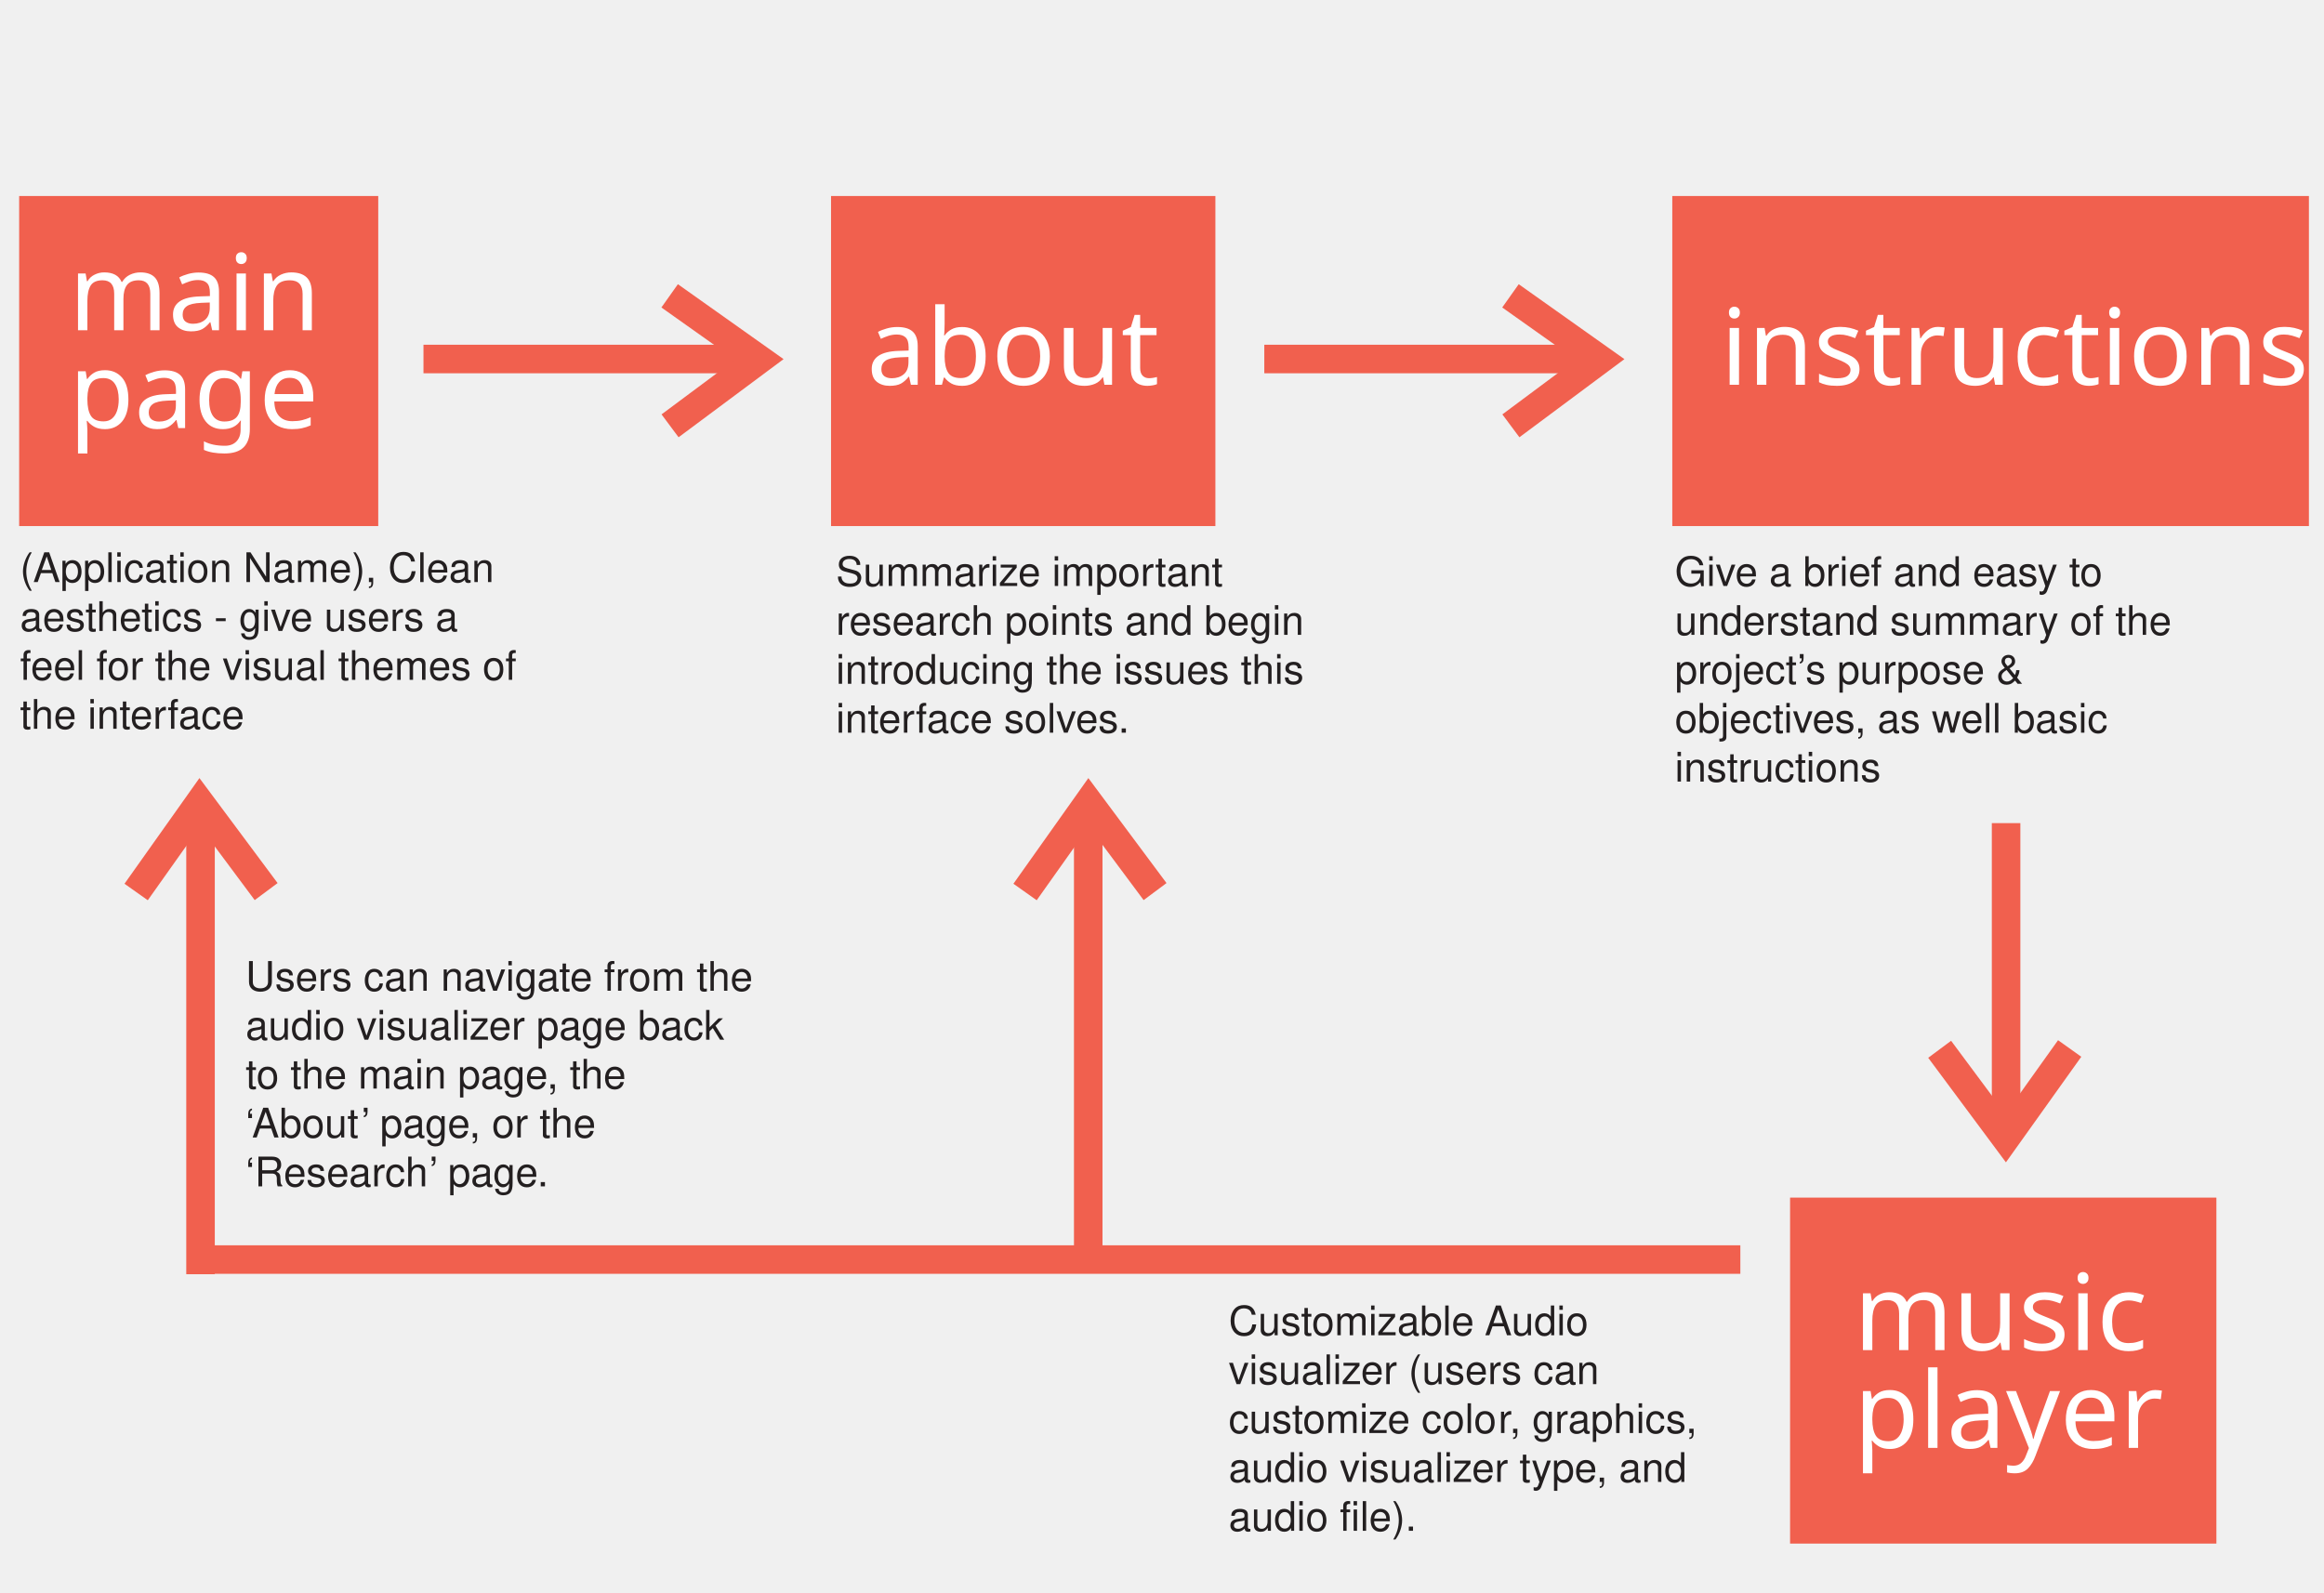
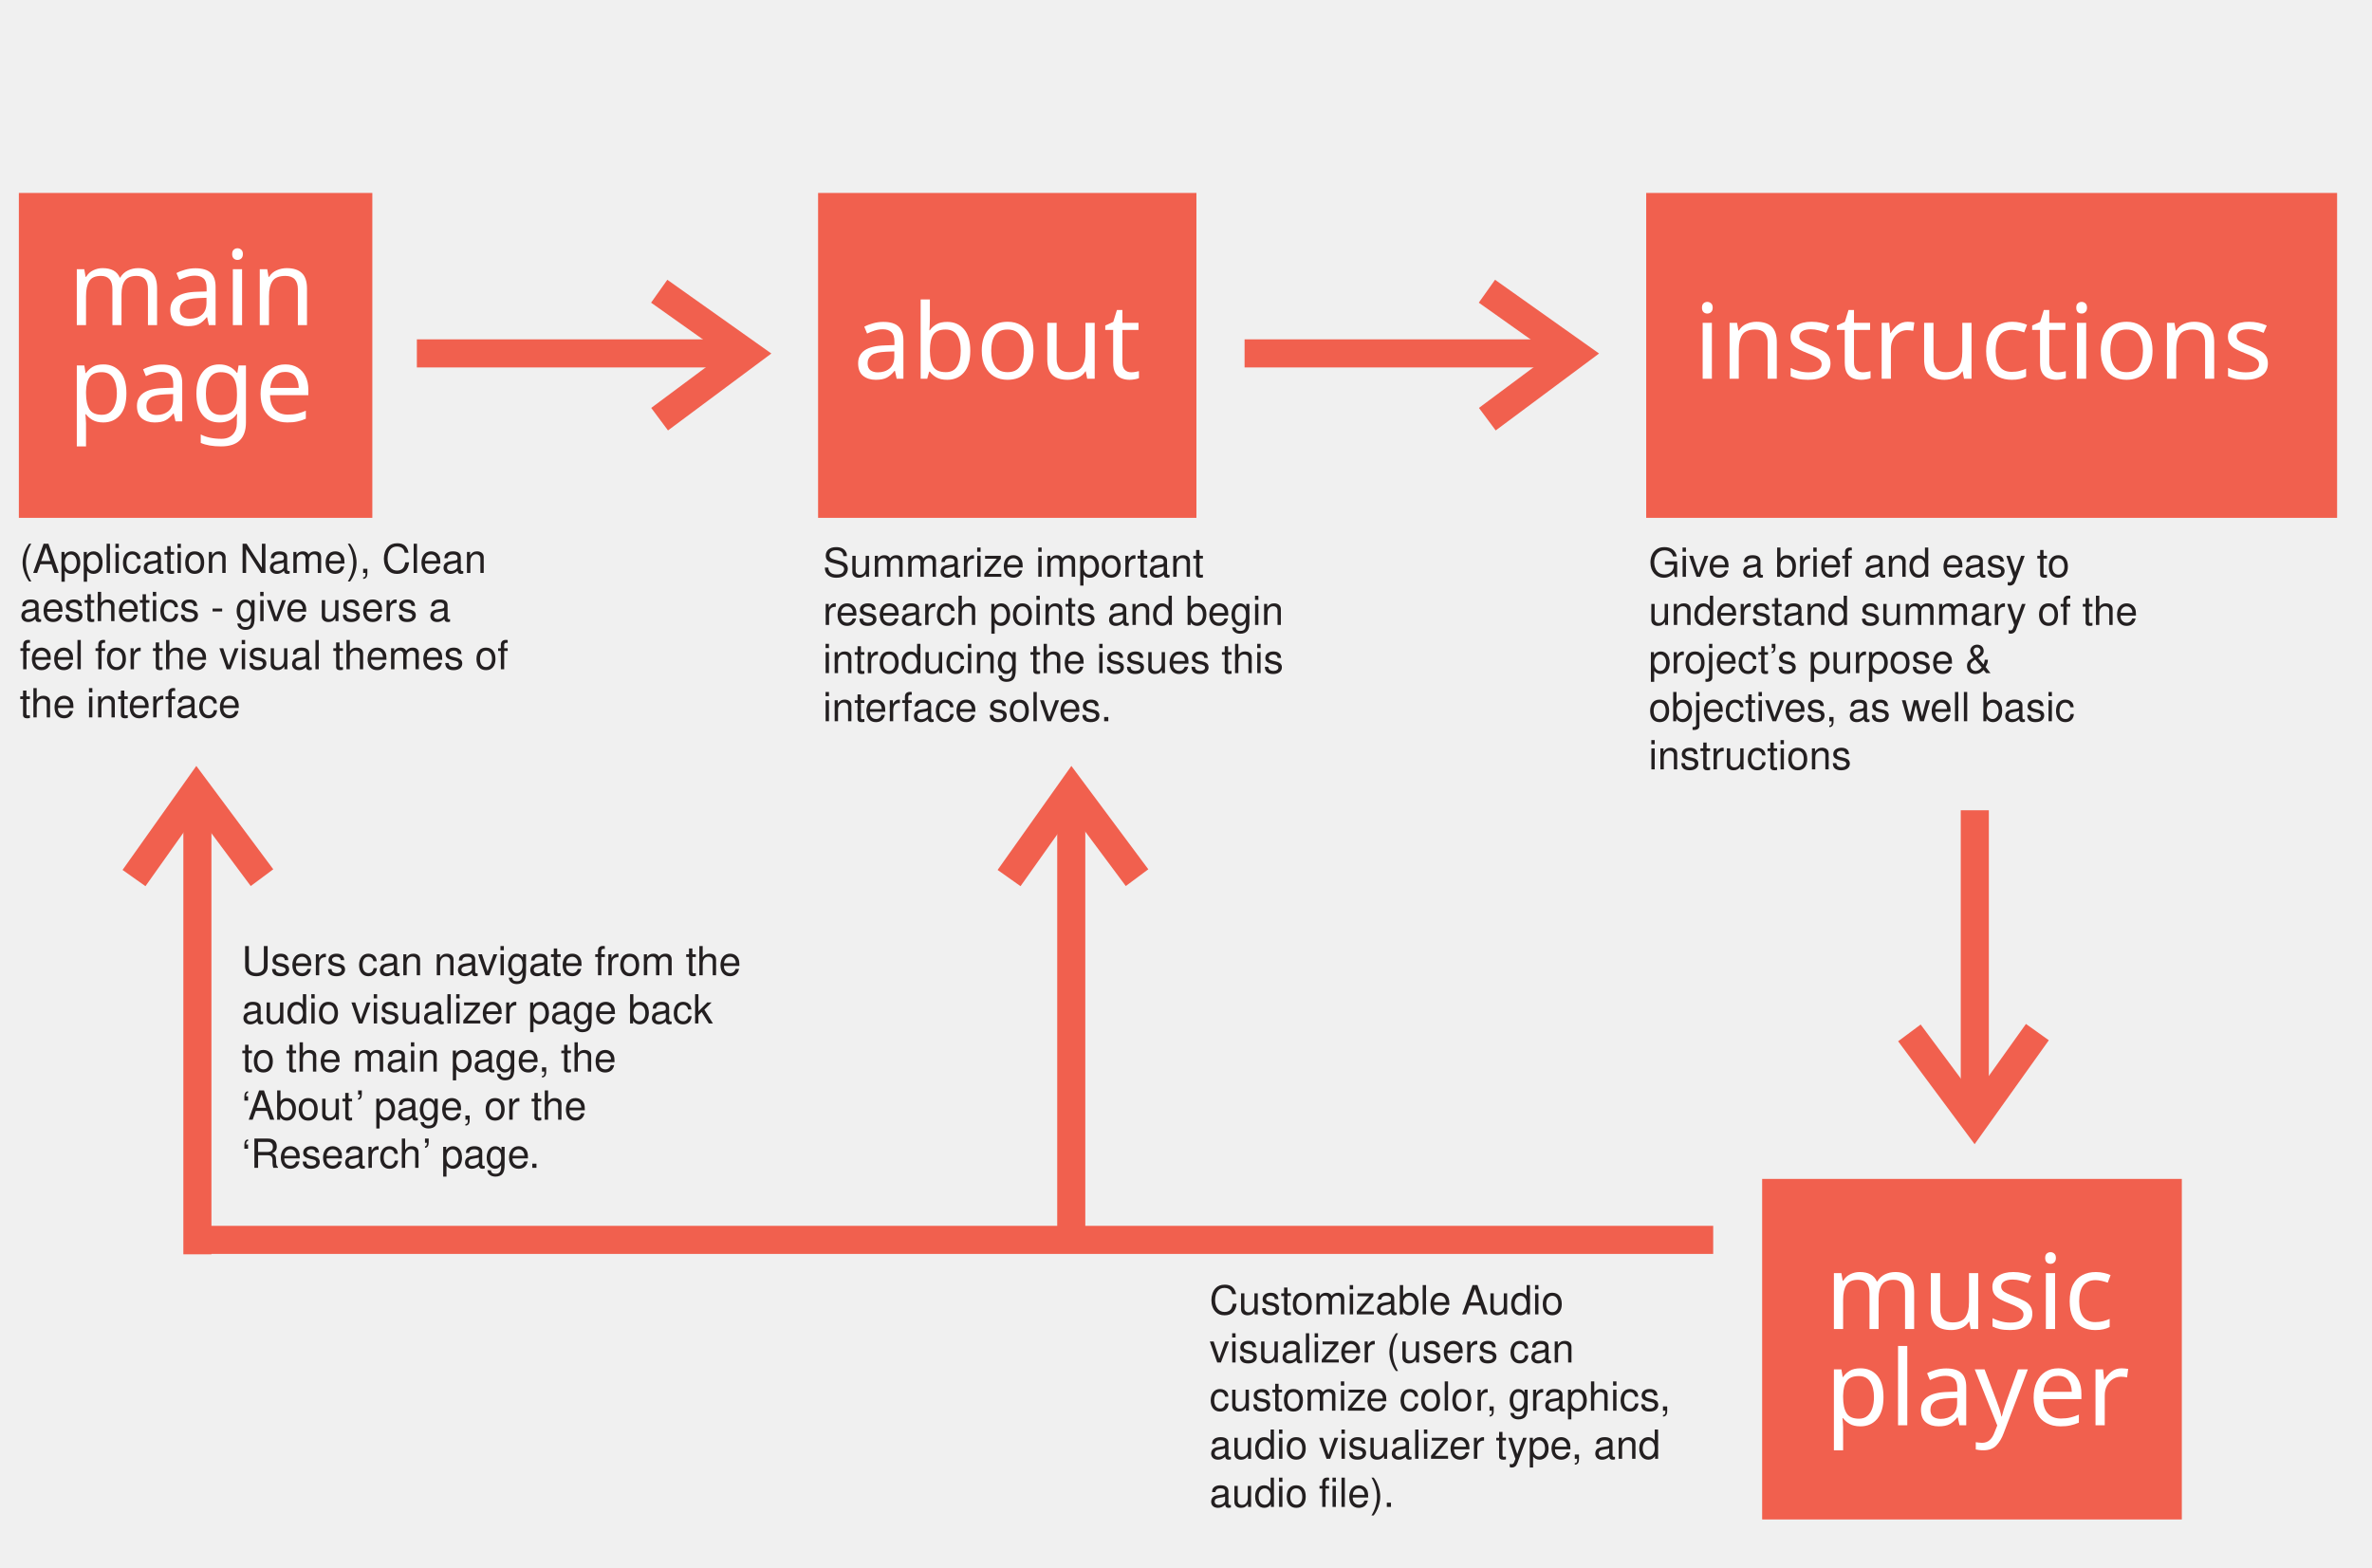
- <svg xmlns="http://www.w3.org/2000/svg" version="1.1" id="Layer_1" x="0px" y="0px" viewBox="0 0 570.2 390.8" style="enable-background:new 0 0 570.2 390.8;" xml:space="preserve">
+ <svg xmlns="http://www.w3.org/2000/svg" version="1.1" id="Layer_1" x="0px" y="0px" viewBox="0 0 591.2 390.8" style="enable-background:new 0 0 591.2 390.8;" xml:space="preserve">
  <style type="text/css">
	.st0{fill:#F1604E;stroke:#F1604E;stroke-miterlimit:10;}
	.st1{fill:#FFFFFF;}
	.st2{font-family:'Helvetica-Bold';}
	.st3{font-size:26px;}
	.st4{fill:none;stroke:#F1604E;stroke-width:7;stroke-miterlimit:10;}
	.st5{fill:#231F20;}
	.st6{font-family:'Helvetica';}
	.st7{font-size:10px;}
</style>
  <rect x="5.2" y="48.6" class="st0" width="87.1" height="80" />
  <text transform="matrix(1 0 0 1 16.94 81.05)" class="st1 st2 st3">main </text>
  <text transform="matrix(1 0 0 1 16.94 105.05)" class="st1 st2 st3">page</text>
  <line class="st4" x1="183" y1="88.1" x2="103.9" y2="88.1" />
-   <rect x="410.8" y="48.6" class="st0" width="155.2" height="80" />
+   <rect x="410.8" y="48.6" class="st0" width="171.2" height="80" />
  <text transform="matrix(1 0 0 1 422.1705 94.42)" class="st1 st2 st3">instructions</text>
  <rect x="204.4" y="48.6" class="st0" width="93.3" height="80" />
  <text transform="matrix(1 0 0 1 212.68 94.42)" class="st1 st2 st3">about</text>
  <rect x="439.7" y="294.4" class="st0" width="103.6" height="83.9" />
  <text transform="matrix(1 0 0 1 454.88 331.32)" class="st1 st2 st3">music </text>
  <text transform="matrix(1 0 0 1 454.88 355.32)" class="st1 st2 st3">player</text>
  <text transform="matrix(1 0 0 1 4.9 142.84)" class="st5 st6 st7">(Application Name), Clean </text>
  <text transform="matrix(1 0 0 1 4.9 154.84)" class="st5 st6 st7">aesthetics - give users a </text>
  <text transform="matrix(1 0 0 1 4.9 166.84)" class="st5 st6 st7">feel for the visual themes of </text>
  <text transform="matrix(1 0 0 1 4.9 178.84)" class="st5 st6 st7">the interface</text>
  <text transform="matrix(1 0 0 1 410.9237 143.8)" class="st5 st6 st7">Give a brief and easy to </text>
  <text transform="matrix(1 0 0 1 410.9237 155.8)" class="st5 st6 st7">understand summary of the </text>
  <text transform="matrix(1 0 0 1 410.9237 167.8)" class="st5 st6 st7">project</text>
  <text transform="matrix(1 0 0 1 440.9337 167.8)" class="st5 st6 st7">’</text>
  <text transform="matrix(1 0 0 1 442.9837 167.8)" class="st5 st6 st7">s purpose &amp; </text>
  <text transform="matrix(1 0 0 1 410.9237 179.8)" class="st5 st6 st7">objectives, as well basic </text>
  <text transform="matrix(1 0 0 1 410.9237 191.8)" class="st5 st6 st7">instructions</text>
  <text transform="matrix(1 0 0 1 205.11 143.8)" class="st5 st6 st7">Summarize important </text>
  <text transform="matrix(1 0 0 1 205.11 155.8)" class="st5 st6 st7">research points and begin </text>
  <text transform="matrix(1 0 0 1 205.11 167.8)" class="st5 st6 st7">introducing the issues this </text>
  <text transform="matrix(1 0 0 1 205.11 179.8)" class="st5 st6 st7">interface solves.</text>
  <line class="st4" x1="48.8" y1="309.1" x2="427" y2="309.1" />
  <text transform="matrix(1 0 0 1 60.25 243.14)" class="st5 st6 st7">Users can navigate from the </text>
  <text transform="matrix(1 0 0 1 60.25 255.14)" class="st5 st6 st7">audio visualizer page back </text>
  <text transform="matrix(1 0 0 1 60.25 267.14)" class="st5 st6 st7">to the main page, the </text>
  <text transform="matrix(1 0 0 1 60.25 279.14)" class="st5 st6 st7">‘About</text>
  <text transform="matrix(1 0 0 1 88.6 279.14)" class="st5 st6 st7">’</text>
  <text transform="matrix(1 0 0 1 90.46 279.14)" class="st5 st6 st7"> page, or the </text>
  <text transform="matrix(1 0 0 1 60.25 291.14)" class="st5 st6 st7">‘Research</text>
  <text transform="matrix(1 0 0 1 105.27 291.14)" class="st5 st6 st7">’</text>
  <text transform="matrix(1 0 0 1 107.13 291.14)" class="st5 st6 st7"> page. </text>
  <text transform="matrix(1 0 0 1 301.45 327.67)" class="st5 st6 st7">Customizable</text>
  <text transform="matrix(1 0 0 1 362.03 327.67)" class="st5 st6 st7"> </text>
  <text transform="matrix(1 0 0 1 364.26 327.67)" class="st5 st6 st7">Audio </text>
  <text transform="matrix(1 0 0 1 301.45 339.67)" class="st5 st6 st7">visualizer (users can </text>
  <text transform="matrix(1 0 0 1 301.45 351.67)" class="st5 st6 st7">customize colo</text>
  <text transform="matrix(1 0 0 1 367.59 351.67)" class="st5 st6 st7">r</text>
  <text transform="matrix(1 0 0 1 370.37 351.67)" class="st5 st6 st7">, graphics, </text>
  <text transform="matrix(1 0 0 1 301.45 363.67)" class="st5 st6 st7">audio visualizer type, and </text>
  <text transform="matrix(1 0 0 1 301.45 375.67)" class="st5 st6 st7">audio file).</text>
  <polyline class="st4" points="164.3,72.6 186.3,88.2 164.4,104.5 " />
  <line class="st4" x1="389.3" y1="88.1" x2="310.2" y2="88.1" />
  <polyline class="st4" points="370.6,72.6 392.6,88.2 370.7,104.5 " />
  <line class="st4" x1="492.2" y1="276" x2="492.2" y2="202" />
  <polyline class="st4" points="507.8,257.3 492.1,279.3 475.9,257.5 " />
  <line class="st4" x1="267" y1="200.2" x2="267" y2="309.1" />
  <polyline class="st4" points="251.5,218.9 267.1,196.9 283.4,218.8 " />
  <line class="st4" x1="49.2" y1="200.2" x2="49.2" y2="312.7" />
  <polyline class="st4" points="33.4,218.9 49,196.9 65.3,218.8 " />
</svg>
